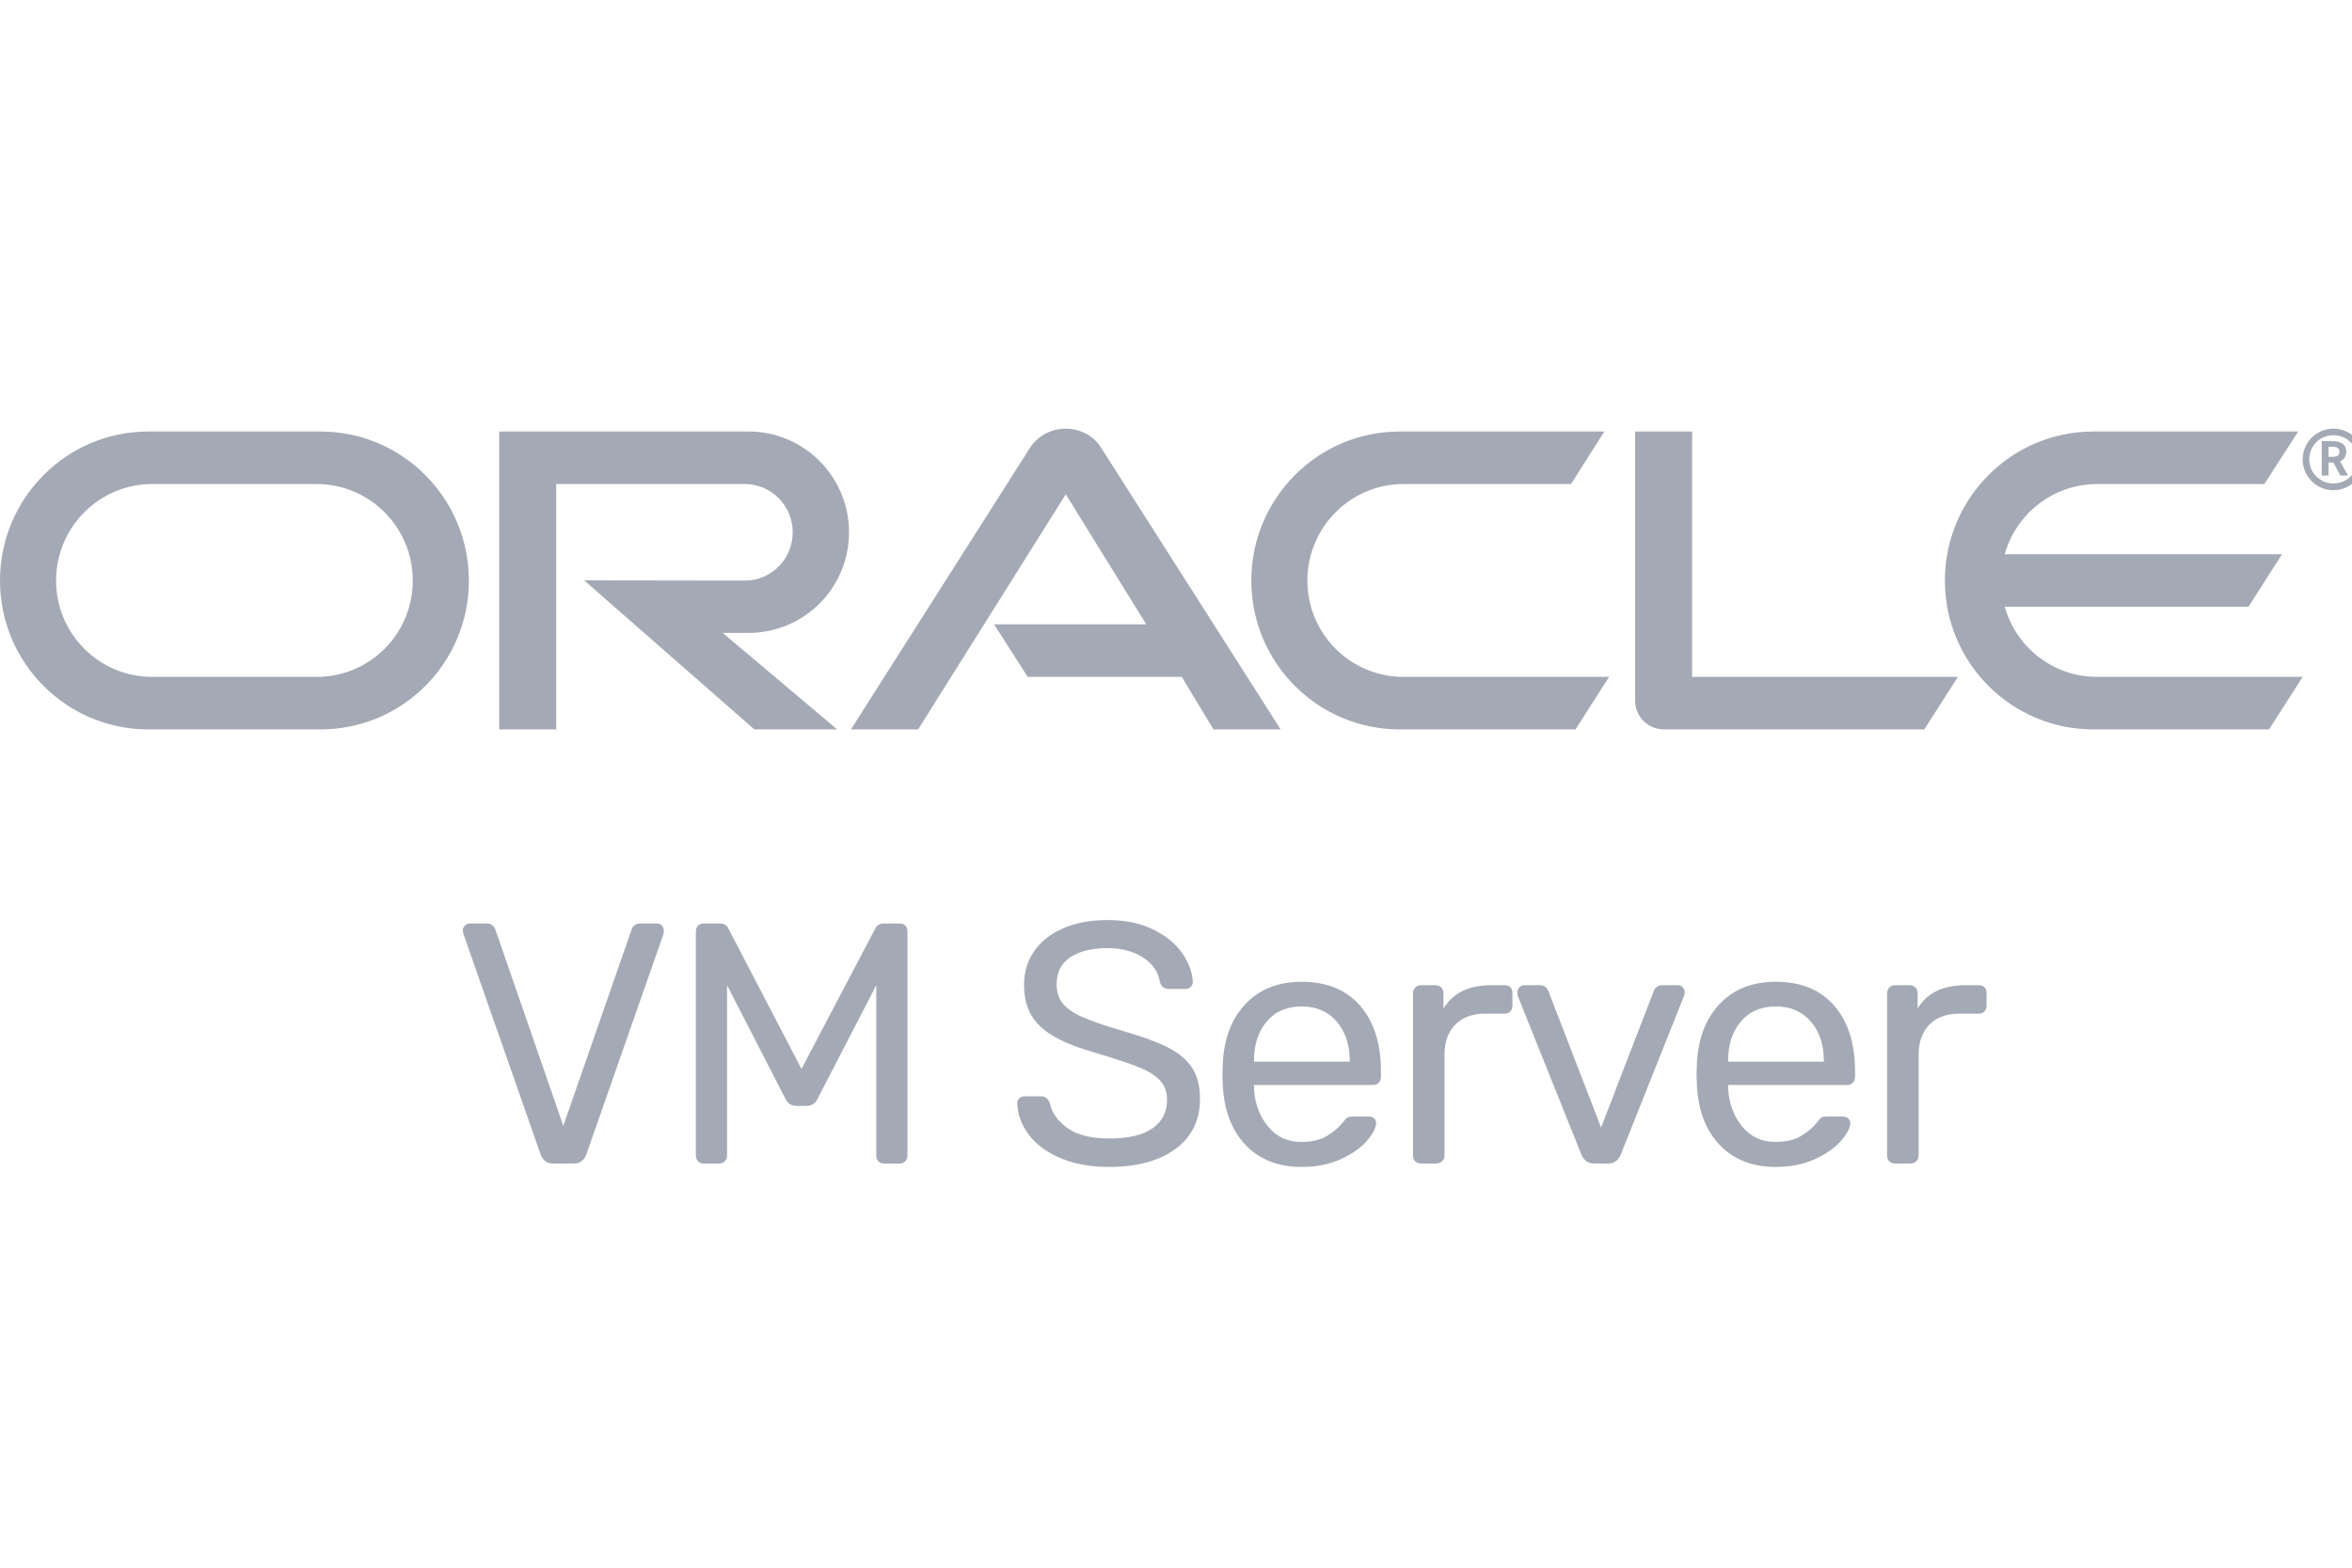
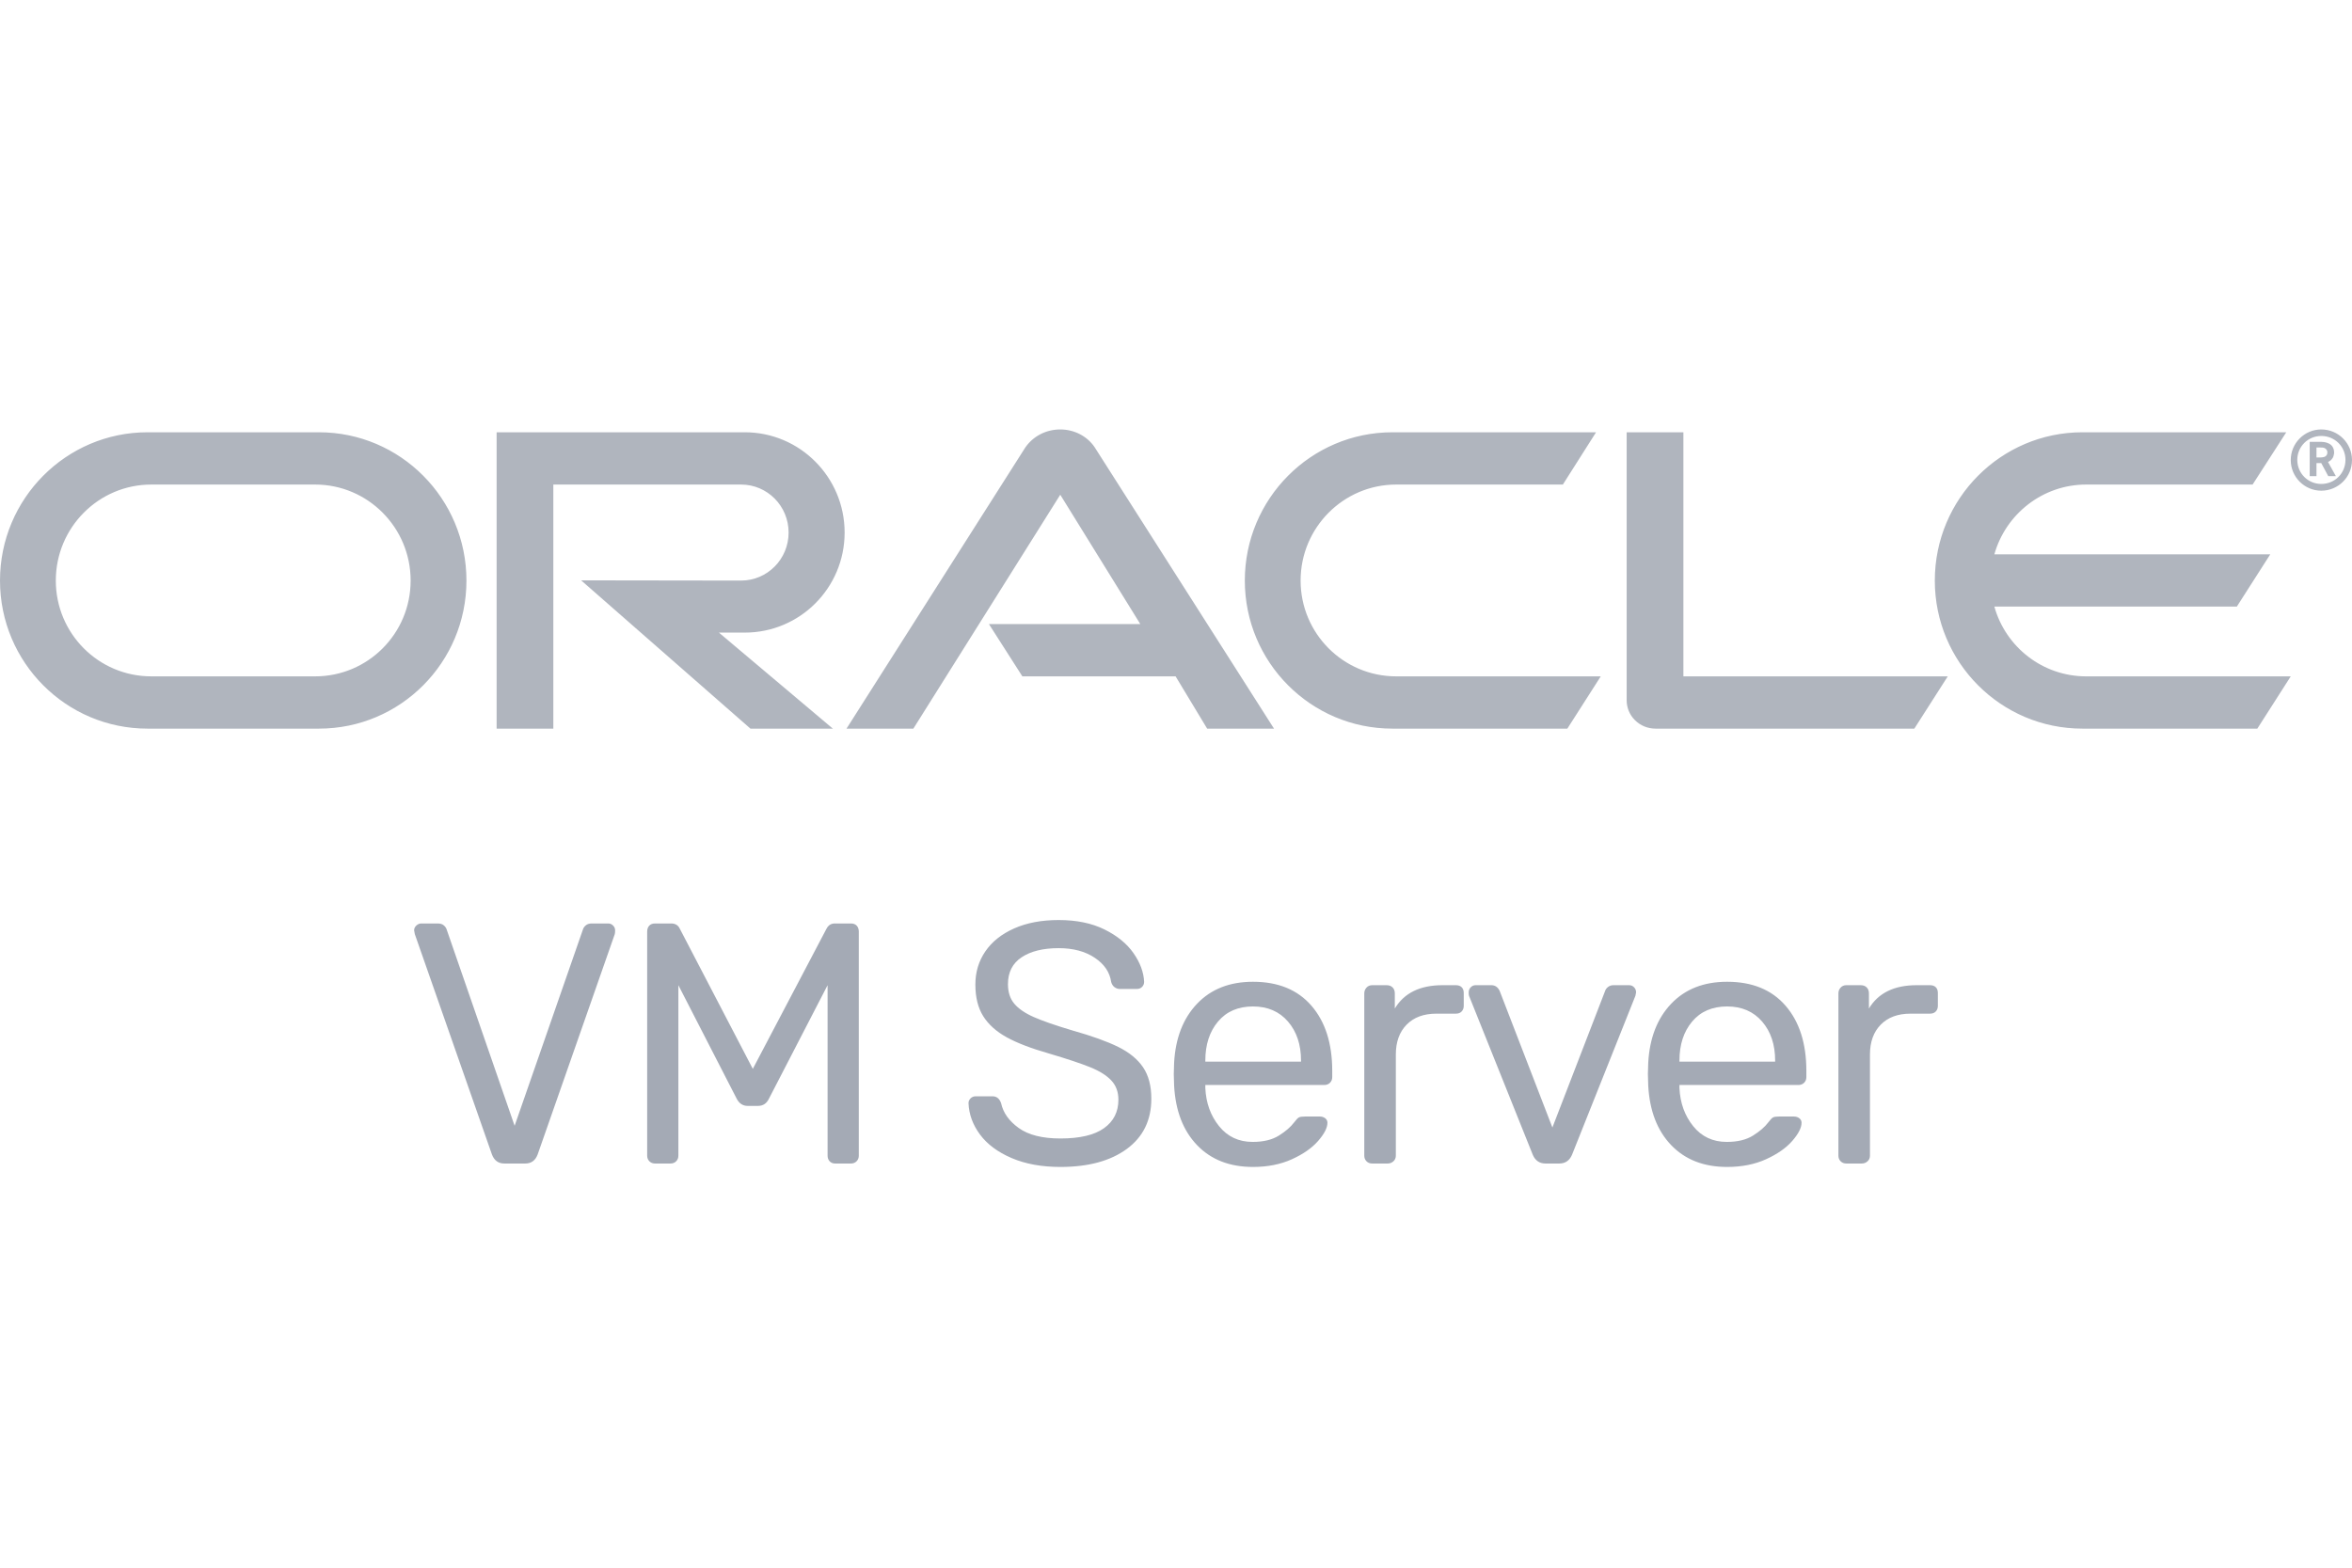
<svg xmlns="http://www.w3.org/2000/svg" width="192px" height="128px" viewBox="0 0 192 128" version="1.1">
  <defs />
  <g id="Symbols" stroke="none" stroke-width="1" fill="none" fill-rule="evenodd">
-     <g id="Provider/OracleVM/128-disabled" fill="#A4AAB5">
-       <path d="M171.187,55.265 C167.613,55.265 164.58,52.858 163.653,49.539 L183.55,49.539 L186.293,45.249 L163.653,45.249 C164.58,41.949 167.613,39.523 171.187,39.523 L184.844,39.523 L187.607,35.233 L170.878,35.233 C164.194,35.233 158.766,40.688 158.766,47.404 C158.766,54.12 164.194,59.555 170.878,59.555 L185.231,59.555 L187.974,55.265 L171.187,55.265 L171.187,55.265 Z M114.259,59.555 C107.576,59.555 102.148,54.12 102.148,47.404 C102.148,40.688 107.576,35.233 114.259,35.233 L130.969,35.233 L128.245,39.523 L114.569,39.523 C110.241,39.523 106.725,43.056 106.725,47.404 C106.725,51.752 110.241,55.265 114.569,55.265 L131.355,55.265 L128.612,59.555 L114.259,59.555 Z M25.86,55.265 C30.189,55.265 33.695,51.752 33.695,47.404 C33.695,43.056 30.189,39.523 25.86,39.523 L12.415,39.523 C8.088,39.523 4.58,43.056 4.58,47.404 C4.58,51.752 8.088,55.265 12.415,55.265 L25.86,55.265 Z M12.105,59.555 C5.423,59.555 0,54.12 0,47.404 C0,40.688 5.423,35.233 12.105,35.233 L26.173,35.233 C32.856,35.233 38.275,40.688 38.275,47.404 C38.275,54.12 32.856,59.555 26.173,59.555 L12.105,59.555 Z M61.118,51.674 C65.638,51.674 69.308,48.006 69.308,43.463 C69.308,38.921 65.638,35.233 61.118,35.233 L40.752,35.233 L40.752,59.555 L45.405,59.555 L45.405,39.523 L60.808,39.523 C62.972,39.523 64.711,41.289 64.711,43.463 C64.711,45.638 62.972,47.404 60.808,47.404 L47.685,47.385 L61.581,59.555 L68.343,59.555 L58.993,51.674 L61.118,51.674 Z M138.135,55.265 L138.135,35.233 L133.48,35.233 L133.48,57.226 C133.48,57.828 133.712,58.41 134.156,58.857 C134.6,59.303 135.199,59.555 135.856,59.555 L157.085,59.555 L159.829,55.265 L138.135,55.265 Z M81.149,50.975 L93.57,50.975 L87.003,40.358 L74.949,59.555 L69.463,59.555 L84.124,36.495 C84.762,35.563 85.825,35 87.003,35 C88.143,35 89.205,35.543 89.823,36.456 L104.542,59.555 L99.057,59.555 L96.468,55.265 L83.892,55.265 L81.149,50.975 Z M190.478,40.026 C189.1,40.026 187.974,38.903 187.974,37.513 C187.974,36.123 189.1,35 190.478,35 C191.873,35 193,36.123 193,37.513 C193,38.903 191.873,40.026 190.478,40.026 Z M190.245,36.016 C190.639,36.016 190.8,36.034 190.979,36.105 C191.48,36.266 191.534,36.711 191.534,36.889 C191.534,36.925 191.534,37.014 191.498,37.121 C191.48,37.228 191.408,37.442 191.157,37.602 C191.122,37.62 191.104,37.638 191.033,37.673 L191.677,38.832 L191.05,38.832 L190.478,37.762 L190.085,37.762 L190.085,38.832 L189.53,38.832 L189.53,36.016 L190.245,36.016 Z M190.442,37.299 C190.621,37.281 190.8,37.281 190.907,37.121 C190.961,37.049 190.979,36.978 190.979,36.871 C190.979,36.729 190.89,36.604 190.764,36.533 C190.639,36.479 190.514,36.479 190.245,36.479 L190.085,36.479 L190.085,37.299 L190.442,37.299 Z M188.511,37.495 C188.511,38.6 189.387,39.473 190.478,39.473 C191.587,39.473 192.464,38.6 192.464,37.495 C192.464,36.408 191.587,35.535 190.478,35.535 C189.387,35.535 188.511,36.408 188.511,37.495 Z" id="Combined-Shape-Copy" />
-       <path d="M44.136,94.272 L37.836,76.268 L37.78,75.96 C37.78,75.811 37.841,75.68 37.962,75.568 C38.083,75.456 38.219,75.4 38.368,75.4 L39.712,75.4 C39.917,75.4 40.081,75.451 40.202,75.554 C40.323,75.657 40.403,75.773 40.44,75.904 L45.984,91.92 L51.556,75.904 C51.593,75.773 51.673,75.657 51.794,75.554 C51.915,75.451 52.079,75.4 52.284,75.4 L53.628,75.4 C53.777,75.4 53.908,75.456 54.02,75.568 C54.132,75.68 54.188,75.811 54.188,75.96 C54.188,76.091 54.179,76.193 54.16,76.268 L47.86,94.272 C47.673,94.757 47.337,95 46.852,95 L45.144,95 C44.659,95 44.323,94.757 44.136,94.272 Z M56.986,94.818 C56.865,94.697 56.804,94.543 56.804,94.356 L56.804,76.072 C56.804,75.867 56.86,75.703 56.972,75.582 C57.084,75.461 57.243,75.4 57.448,75.4 L58.764,75.4 C59.1,75.4 59.333,75.54 59.464,75.82 L65.428,87.272 L71.448,75.82 C71.597,75.54 71.821,75.4 72.12,75.4 L73.436,75.4 C73.641,75.4 73.8,75.461 73.912,75.582 C74.024,75.703 74.08,75.867 74.08,76.072 L74.08,94.356 C74.08,94.543 74.019,94.697 73.898,94.818 C73.777,94.939 73.623,95 73.436,95 L72.148,95 C71.961,95 71.812,94.939 71.7,94.818 C71.588,94.697 71.532,94.543 71.532,94.356 L71.532,80.44 L66.744,89.708 C66.557,90.1 66.259,90.296 65.848,90.296 L65.008,90.296 C64.616,90.296 64.317,90.1 64.112,89.708 L59.352,80.44 L59.352,94.356 C59.352,94.543 59.291,94.697 59.17,94.818 C59.049,94.939 58.895,95 58.708,95 L57.448,95 C57.261,95 57.107,94.939 56.986,94.818 Z M86.55,94.552 C85.421,94.067 84.562,93.427 83.974,92.634 C83.386,91.841 83.073,90.987 83.036,90.072 C83.036,89.923 83.092,89.792 83.204,89.68 C83.316,89.568 83.456,89.512 83.624,89.512 L84.996,89.512 C85.332,89.512 85.565,89.699 85.696,90.072 C85.864,90.856 86.345,91.533 87.138,92.102 C87.931,92.671 89.065,92.956 90.54,92.956 C92.127,92.956 93.312,92.676 94.096,92.116 C94.88,91.556 95.272,90.781 95.272,89.792 C95.272,89.157 95.081,88.635 94.698,88.224 C94.315,87.813 93.746,87.454 92.99,87.146 C92.234,86.838 91.1,86.46 89.588,86.012 C88.151,85.601 87.007,85.163 86.158,84.696 C85.309,84.229 84.669,83.655 84.24,82.974 C83.811,82.293 83.596,81.429 83.596,80.384 C83.596,79.376 83.867,78.475 84.408,77.682 C84.949,76.889 85.733,76.263 86.76,75.806 C87.787,75.349 89,75.12 90.4,75.12 C91.856,75.12 93.102,75.377 94.138,75.89 C95.174,76.403 95.963,77.047 96.504,77.822 C97.045,78.597 97.335,79.376 97.372,80.16 C97.372,80.328 97.316,80.468 97.204,80.58 C97.092,80.692 96.952,80.748 96.784,80.748 L95.384,80.748 C95.235,80.748 95.095,80.701 94.964,80.608 C94.833,80.515 94.74,80.375 94.684,80.188 C94.572,79.385 94.124,78.723 93.34,78.2 C92.556,77.677 91.576,77.416 90.4,77.416 C89.131,77.416 88.123,77.663 87.376,78.158 C86.629,78.653 86.256,79.385 86.256,80.356 C86.256,81.009 86.429,81.541 86.774,81.952 C87.119,82.363 87.651,82.727 88.37,83.044 C89.089,83.361 90.139,83.725 91.52,84.136 C93.107,84.584 94.353,85.032 95.258,85.48 C96.163,85.928 96.84,86.483 97.288,87.146 C97.736,87.809 97.96,88.663 97.96,89.708 C97.96,91.463 97.293,92.83 95.958,93.81 C94.623,94.79 92.817,95.28 90.54,95.28 C89.009,95.28 87.679,95.037 86.55,94.552 Z M101.696,93.502 C100.557,92.317 99.932,90.697 99.82,88.644 L99.792,87.692 L99.82,86.768 C99.932,84.752 100.557,83.147 101.696,81.952 C102.835,80.757 104.356,80.16 106.26,80.16 C108.313,80.16 109.905,80.813 111.034,82.12 C112.163,83.427 112.728,85.2 112.728,87.44 L112.728,87.944 C112.728,88.131 112.667,88.285 112.546,88.406 C112.425,88.527 112.271,88.588 112.084,88.588 L102.368,88.588 L102.368,88.84 C102.424,90.053 102.797,91.089 103.488,91.948 C104.179,92.807 105.093,93.236 106.232,93.236 C107.109,93.236 107.823,93.063 108.374,92.718 C108.925,92.373 109.34,92.013 109.62,91.64 C109.788,91.416 109.919,91.281 110.012,91.234 C110.105,91.187 110.264,91.164 110.488,91.164 L111.72,91.164 C111.888,91.164 112.033,91.211 112.154,91.304 C112.275,91.397 112.336,91.519 112.336,91.668 C112.336,92.079 112.084,92.573 111.58,93.152 C111.076,93.731 110.362,94.23 109.438,94.65 C108.514,95.07 107.455,95.28 106.26,95.28 C104.356,95.28 102.835,94.687 101.696,93.502 Z M110.18,86.684 L110.18,86.6 C110.18,85.293 109.825,84.229 109.116,83.408 C108.407,82.587 107.455,82.176 106.26,82.176 C105.047,82.176 104.095,82.587 103.404,83.408 C102.713,84.229 102.368,85.293 102.368,86.6 L102.368,86.684 L110.18,86.684 Z M115.526,94.818 C115.405,94.697 115.344,94.543 115.344,94.356 L115.344,81.112 C115.344,80.925 115.405,80.767 115.526,80.636 C115.647,80.505 115.801,80.44 115.988,80.44 L117.164,80.44 C117.369,80.44 117.533,80.501 117.654,80.622 C117.775,80.743 117.836,80.907 117.836,81.112 L117.836,82.344 C118.601,81.075 119.899,80.44 121.728,80.44 L122.82,80.44 C123.025,80.44 123.184,80.496 123.296,80.608 C123.408,80.72 123.464,80.879 123.464,81.084 L123.464,82.12 C123.464,82.307 123.408,82.461 123.296,82.582 C123.184,82.703 123.025,82.764 122.82,82.764 L121.224,82.764 C120.197,82.764 119.39,83.063 118.802,83.66 C118.214,84.257 117.92,85.069 117.92,86.096 L117.92,94.356 C117.92,94.543 117.855,94.697 117.724,94.818 C117.593,94.939 117.435,95 117.248,95 L115.988,95 C115.801,95 115.647,94.939 115.526,94.818 Z M129.104,94.3 L123.896,81.308 C123.877,81.252 123.868,81.159 123.868,81.028 C123.868,80.86 123.924,80.72 124.036,80.608 C124.148,80.496 124.279,80.44 124.428,80.44 L125.716,80.44 C126.015,80.44 126.239,80.589 126.388,80.888 L130.7,92.06 L135.012,80.888 C135.049,80.776 135.129,80.673 135.25,80.58 C135.371,80.487 135.516,80.44 135.684,80.44 L136.972,80.44 C137.121,80.44 137.252,80.496 137.364,80.608 C137.476,80.72 137.532,80.86 137.532,81.028 L137.476,81.308 L132.296,94.3 C132.091,94.767 131.745,95 131.26,95 L130.14,95 C129.655,95 129.309,94.767 129.104,94.3 Z M140.4,93.502 C139.261,92.317 138.636,90.697 138.524,88.644 L138.496,87.692 L138.524,86.768 C138.636,84.752 139.261,83.147 140.4,81.952 C141.539,80.757 143.06,80.16 144.964,80.16 C147.017,80.16 148.609,80.813 149.738,82.12 C150.867,83.427 151.432,85.2 151.432,87.44 L151.432,87.944 C151.432,88.131 151.371,88.285 151.25,88.406 C151.129,88.527 150.975,88.588 150.788,88.588 L141.072,88.588 L141.072,88.84 C141.128,90.053 141.501,91.089 142.192,91.948 C142.883,92.807 143.797,93.236 144.936,93.236 C145.813,93.236 146.527,93.063 147.078,92.718 C147.629,92.373 148.044,92.013 148.324,91.64 C148.492,91.416 148.623,91.281 148.716,91.234 C148.809,91.187 148.968,91.164 149.192,91.164 L150.424,91.164 C150.592,91.164 150.737,91.211 150.858,91.304 C150.979,91.397 151.04,91.519 151.04,91.668 C151.04,92.079 150.788,92.573 150.284,93.152 C149.78,93.731 149.066,94.23 148.142,94.65 C147.218,95.07 146.159,95.28 144.964,95.28 C143.06,95.28 141.539,94.687 140.4,93.502 Z M148.884,86.684 L148.884,86.6 C148.884,85.293 148.529,84.229 147.82,83.408 C147.111,82.587 146.159,82.176 144.964,82.176 C143.751,82.176 142.799,82.587 142.108,83.408 C141.417,84.229 141.072,85.293 141.072,86.6 L141.072,86.684 L148.884,86.684 Z M154.23,94.818 C154.109,94.697 154.048,94.543 154.048,94.356 L154.048,81.112 C154.048,80.925 154.109,80.767 154.23,80.636 C154.351,80.505 154.505,80.44 154.692,80.44 L155.868,80.44 C156.073,80.44 156.237,80.501 156.358,80.622 C156.479,80.743 156.54,80.907 156.54,81.112 L156.54,82.344 C157.305,81.075 158.603,80.44 160.432,80.44 L161.524,80.44 C161.729,80.44 161.888,80.496 162,80.608 C162.112,80.72 162.168,80.879 162.168,81.084 L162.168,82.12 C162.168,82.307 162.112,82.461 162,82.582 C161.888,82.703 161.729,82.764 161.524,82.764 L159.928,82.764 C158.901,82.764 158.094,83.063 157.506,83.66 C156.918,84.257 156.624,85.069 156.624,86.096 L156.624,94.356 C156.624,94.543 156.559,94.697 156.428,94.818 C156.297,94.939 156.139,95 155.952,95 L154.692,95 C154.505,95 154.351,94.939 154.23,94.818 Z" id="VM-Server" />
+     <g id="Provider/OracleVM/oraclevm-128-disabled">
+       <path d="M170.3,55.224 C166.745,55.224 163.728,52.83 162.805,49.527 L182.599,49.527 L185.328,45.26 L162.805,45.26 C163.728,41.977 166.745,39.563 170.3,39.563 L183.886,39.563 L186.634,35.295 L169.993,35.295 C163.343,35.295 157.944,40.722 157.944,47.403 C157.944,54.085 163.343,59.492 169.993,59.492 L184.271,59.492 L187,55.224 L170.3,55.224 L170.3,55.224 Z M113.667,59.492 C107.018,59.492 101.618,54.085 101.618,47.403 C101.618,40.722 107.018,35.295 113.667,35.295 L130.29,35.295 L127.581,39.563 L113.975,39.563 C109.67,39.563 106.172,43.078 106.172,47.403 C106.172,51.729 109.67,55.224 113.975,55.224 L130.674,55.224 L127.946,59.492 L113.667,59.492 Z M25.726,55.224 C30.033,55.224 33.521,51.729 33.521,47.403 C33.521,43.078 30.033,39.563 25.726,39.563 L12.351,39.563 C8.047,39.563 4.556,43.078 4.556,47.403 C4.556,51.729 8.047,55.224 12.351,55.224 L25.726,55.224 Z M12.042,59.492 C5.394,59.492 0,54.085 0,47.403 C0,40.722 5.394,35.295 12.042,35.295 L26.038,35.295 C32.686,35.295 38.077,40.722 38.077,47.403 C38.077,54.085 32.686,59.492 26.038,59.492 L12.042,59.492 Z M60.801,51.651 C65.298,51.651 68.949,48.002 68.949,43.483 C68.949,38.965 65.298,35.295 60.801,35.295 L40.541,35.295 L40.541,59.492 L45.17,59.492 L45.17,39.563 L60.493,39.563 C62.646,39.563 64.376,41.32 64.376,43.483 C64.376,45.646 62.646,47.403 60.493,47.403 L47.438,47.384 L61.262,59.492 L67.988,59.492 L58.687,51.651 L60.801,51.651 Z M137.42,55.224 L137.42,35.295 L132.788,35.295 L132.788,57.174 C132.788,57.773 133.019,58.352 133.461,58.797 C133.903,59.24 134.498,59.492 135.152,59.492 L156.272,59.492 L159.001,55.224 L137.42,55.224 Z M80.729,50.956 L93.086,50.956 L86.552,40.394 L74.56,59.492 L69.103,59.492 L83.689,36.551 C84.323,35.624 85.38,35.064 86.552,35.064 C87.686,35.064 88.743,35.604 89.357,36.512 L104.001,59.492 L98.543,59.492 L95.968,55.224 L83.458,55.224 L80.729,50.956 Z M189.491,40.064 C188.121,40.064 187,38.947 187,37.563 C187,36.181 188.121,35.064 189.491,35.064 C190.879,35.064 192,36.181 192,37.563 C192,38.947 190.879,40.064 189.491,40.064 Z M189.26,36.074 C189.651,36.074 189.811,36.092 189.99,36.163 C190.488,36.323 190.541,36.766 190.541,36.943 C190.541,36.978 190.541,37.067 190.505,37.173 C190.488,37.28 190.416,37.493 190.167,37.652 C190.132,37.67 190.114,37.688 190.043,37.723 L190.684,38.876 L190.061,38.876 L189.491,37.812 L189.1,37.812 L189.1,38.876 L188.548,38.876 L188.548,36.074 L189.26,36.074 Z M189.456,37.351 C189.633,37.333 189.811,37.333 189.918,37.173 C189.972,37.102 189.99,37.032 189.99,36.925 C189.99,36.783 189.9,36.659 189.776,36.589 C189.651,36.535 189.527,36.535 189.26,36.535 L189.1,36.535 L189.1,37.351 L189.456,37.351 Z M187.534,37.546 C187.534,38.645 188.406,39.514 189.491,39.514 C190.595,39.514 191.467,38.645 191.467,37.546 C191.467,36.464 190.595,35.596 189.491,35.596 C188.406,35.596 187.534,36.464 187.534,37.546 Z" id="Combined-Shape-Copy" fill="#B0B5BE" />
+       <path d="M40.162,94.272 L33.862,76.268 L33.806,75.96 C33.806,75.811 33.867,75.68 33.988,75.568 C34.109,75.456 34.245,75.4 34.394,75.4 L35.738,75.4 C35.943,75.4 36.107,75.451 36.228,75.554 C36.349,75.657 36.429,75.773 36.466,75.904 L42.01,91.92 L47.582,75.904 C47.619,75.773 47.699,75.657 47.82,75.554 C47.941,75.451 48.105,75.4 48.31,75.4 L49.654,75.4 C49.803,75.4 49.934,75.456 50.046,75.568 C50.158,75.68 50.214,75.811 50.214,75.96 C50.214,76.091 50.205,76.193 50.186,76.268 L43.886,94.272 C43.699,94.757 43.363,95 42.878,95 L41.17,95 C40.685,95 40.349,94.757 40.162,94.272 Z M53.012,94.818 C52.891,94.697 52.83,94.543 52.83,94.356 L52.83,76.072 C52.83,75.867 52.886,75.703 52.998,75.582 C53.11,75.461 53.269,75.4 53.474,75.4 L54.79,75.4 C55.126,75.4 55.359,75.54 55.49,75.82 L61.454,87.272 L67.474,75.82 C67.623,75.54 67.847,75.4 68.146,75.4 L69.462,75.4 C69.667,75.4 69.826,75.461 69.938,75.582 C70.05,75.703 70.106,75.867 70.106,76.072 L70.106,94.356 C70.106,94.543 70.045,94.697 69.924,94.818 C69.803,94.939 69.649,95 69.462,95 L68.174,95 C67.987,95 67.838,94.939 67.726,94.818 C67.614,94.697 67.558,94.543 67.558,94.356 L67.558,80.44 L62.77,89.708 C62.583,90.1 62.285,90.296 61.874,90.296 L61.034,90.296 C60.642,90.296 60.343,90.1 60.138,89.708 L55.378,80.44 L55.378,94.356 C55.378,94.543 55.317,94.697 55.196,94.818 C55.075,94.939 54.921,95 54.734,95 L53.474,95 C53.287,95 53.133,94.939 53.012,94.818 Z M82.576,94.552 C81.447,94.067 80.588,93.427 80,92.634 C79.412,91.841 79.099,90.987 79.062,90.072 C79.062,89.923 79.118,89.792 79.23,89.68 C79.342,89.568 79.482,89.512 79.65,89.512 L81.022,89.512 C81.358,89.512 81.591,89.699 81.722,90.072 C81.89,90.856 82.371,91.533 83.164,92.102 C83.957,92.671 85.091,92.956 86.566,92.956 C88.153,92.956 89.338,92.676 90.122,92.116 C90.906,91.556 91.298,90.781 91.298,89.792 C91.298,89.157 91.107,88.635 90.724,88.224 C90.341,87.813 89.772,87.454 89.016,87.146 C88.26,86.838 87.126,86.46 85.614,86.012 C84.177,85.601 83.033,85.163 82.184,84.696 C81.335,84.229 80.695,83.655 80.266,82.974 C79.837,82.293 79.622,81.429 79.622,80.384 C79.622,79.376 79.893,78.475 80.434,77.682 C80.975,76.889 81.759,76.263 82.786,75.806 C83.813,75.349 85.026,75.12 86.426,75.12 C87.882,75.12 89.128,75.377 90.164,75.89 C91.2,76.403 91.989,77.047 92.53,77.822 C93.071,78.597 93.361,79.376 93.398,80.16 C93.398,80.328 93.342,80.468 93.23,80.58 C93.118,80.692 92.978,80.748 92.81,80.748 L91.41,80.748 C91.261,80.748 91.121,80.701 90.99,80.608 C90.859,80.515 90.766,80.375 90.71,80.188 C90.598,79.385 90.15,78.723 89.366,78.2 C88.582,77.677 87.602,77.416 86.426,77.416 C85.157,77.416 84.149,77.663 83.402,78.158 C82.655,78.653 82.282,79.385 82.282,80.356 C82.282,81.009 82.455,81.541 82.8,81.952 C83.145,82.363 83.677,82.727 84.396,83.044 C85.115,83.361 86.165,83.725 87.546,84.136 C89.133,84.584 90.379,85.032 91.284,85.48 C92.189,85.928 92.866,86.483 93.314,87.146 C93.762,87.809 93.986,88.663 93.986,89.708 C93.986,91.463 93.319,92.83 91.984,93.81 C90.649,94.79 88.843,95.28 86.566,95.28 C85.035,95.28 83.705,95.037 82.576,94.552 Z M97.722,93.502 C96.583,92.317 95.958,90.697 95.846,88.644 L95.818,87.692 L95.846,86.768 C95.958,84.752 96.583,83.147 97.722,81.952 C98.861,80.757 100.382,80.16 102.286,80.16 C104.339,80.16 105.931,80.813 107.06,82.12 C108.189,83.427 108.754,85.2 108.754,87.44 L108.754,87.944 C108.754,88.131 108.693,88.285 108.572,88.406 C108.451,88.527 108.297,88.588 108.11,88.588 L98.394,88.588 L98.394,88.84 C98.45,90.053 98.823,91.089 99.514,91.948 C100.205,92.807 101.119,93.236 102.258,93.236 C103.135,93.236 103.849,93.063 104.4,92.718 C104.951,92.373 105.366,92.013 105.646,91.64 C105.814,91.416 105.945,91.281 106.038,91.234 C106.131,91.187 106.29,91.164 106.514,91.164 L107.746,91.164 C107.914,91.164 108.059,91.211 108.18,91.304 C108.301,91.397 108.362,91.519 108.362,91.668 C108.362,92.079 108.11,92.573 107.606,93.152 C107.102,93.731 106.388,94.23 105.464,94.65 C104.54,95.07 103.481,95.28 102.286,95.28 C100.382,95.28 98.861,94.687 97.722,93.502 Z M106.206,86.684 L106.206,86.6 C106.206,85.293 105.851,84.229 105.142,83.408 C104.433,82.587 103.481,82.176 102.286,82.176 C101.073,82.176 100.121,82.587 99.43,83.408 C98.739,84.229 98.394,85.293 98.394,86.6 L98.394,86.684 L106.206,86.684 Z M111.552,94.818 C111.431,94.697 111.37,94.543 111.37,94.356 L111.37,81.112 C111.37,80.925 111.431,80.767 111.552,80.636 C111.673,80.505 111.827,80.44 112.014,80.44 L113.19,80.44 C113.395,80.44 113.559,80.501 113.68,80.622 C113.801,80.743 113.862,80.907 113.862,81.112 L113.862,82.344 C114.627,81.075 115.925,80.44 117.754,80.44 L118.846,80.44 C119.051,80.44 119.21,80.496 119.322,80.608 C119.434,80.72 119.49,80.879 119.49,81.084 L119.49,82.12 C119.49,82.307 119.434,82.461 119.322,82.582 C119.21,82.703 119.051,82.764 118.846,82.764 L117.25,82.764 C116.223,82.764 115.416,83.063 114.828,83.66 C114.24,84.257 113.946,85.069 113.946,86.096 L113.946,94.356 C113.946,94.543 113.881,94.697 113.75,94.818 C113.619,94.939 113.461,95 113.274,95 L112.014,95 C111.827,95 111.673,94.939 111.552,94.818 Z M125.13,94.3 L119.922,81.308 C119.903,81.252 119.894,81.159 119.894,81.028 C119.894,80.86 119.95,80.72 120.062,80.608 C120.174,80.496 120.305,80.44 120.454,80.44 L121.742,80.44 C122.041,80.44 122.265,80.589 122.414,80.888 L126.726,92.06 L131.038,80.888 C131.075,80.776 131.155,80.673 131.276,80.58 C131.397,80.487 131.542,80.44 131.71,80.44 L132.998,80.44 C133.147,80.44 133.278,80.496 133.39,80.608 C133.502,80.72 133.558,80.86 133.558,81.028 L133.502,81.308 L128.322,94.3 C128.117,94.767 127.771,95 127.286,95 L126.166,95 C125.681,95 125.335,94.767 125.13,94.3 Z M136.426,93.502 C135.287,92.317 134.662,90.697 134.55,88.644 L134.522,87.692 L134.55,86.768 C134.662,84.752 135.287,83.147 136.426,81.952 C137.565,80.757 139.086,80.16 140.99,80.16 C143.043,80.16 144.635,80.813 145.764,82.12 C146.893,83.427 147.458,85.2 147.458,87.44 L147.458,87.944 C147.458,88.131 147.397,88.285 147.276,88.406 C147.155,88.527 147.001,88.588 146.814,88.588 L137.098,88.588 L137.098,88.84 C137.154,90.053 137.527,91.089 138.218,91.948 C138.909,92.807 139.823,93.236 140.962,93.236 C141.839,93.236 142.553,93.063 143.104,92.718 C143.655,92.373 144.07,92.013 144.35,91.64 C144.518,91.416 144.649,91.281 144.742,91.234 C144.835,91.187 144.994,91.164 145.218,91.164 L146.45,91.164 C146.618,91.164 146.763,91.211 146.884,91.304 C147.005,91.397 147.066,91.519 147.066,91.668 C147.066,92.079 146.814,92.573 146.31,93.152 C145.806,93.731 145.092,94.23 144.168,94.65 C143.244,95.07 142.185,95.28 140.99,95.28 C139.086,95.28 137.565,94.687 136.426,93.502 Z M144.91,86.684 L144.91,86.6 C144.91,85.293 144.555,84.229 143.846,83.408 C143.137,82.587 142.185,82.176 140.99,82.176 C139.777,82.176 138.825,82.587 138.134,83.408 C137.443,84.229 137.098,85.293 137.098,86.6 L137.098,86.684 L144.91,86.684 Z M150.256,94.818 C150.135,94.697 150.074,94.543 150.074,94.356 L150.074,81.112 C150.074,80.925 150.135,80.767 150.256,80.636 C150.377,80.505 150.531,80.44 150.718,80.44 L151.894,80.44 C152.099,80.44 152.263,80.501 152.384,80.622 C152.505,80.743 152.566,80.907 152.566,81.112 L152.566,82.344 C153.331,81.075 154.629,80.44 156.458,80.44 L157.55,80.44 C157.755,80.44 157.914,80.496 158.026,80.608 C158.138,80.72 158.194,80.879 158.194,81.084 L158.194,82.12 C158.194,82.307 158.138,82.461 158.026,82.582 C157.914,82.703 157.755,82.764 157.55,82.764 L155.954,82.764 C154.927,82.764 154.12,83.063 153.532,83.66 C152.944,84.257 152.65,85.069 152.65,86.096 L152.65,94.356 C152.65,94.543 152.585,94.697 152.454,94.818 C152.323,94.939 152.165,95 151.978,95 L150.718,95 C150.531,95 150.377,94.939 150.256,94.818 Z" id="VM-Server" fill="#A4AAB5" />
    </g>
  </g>
</svg>
